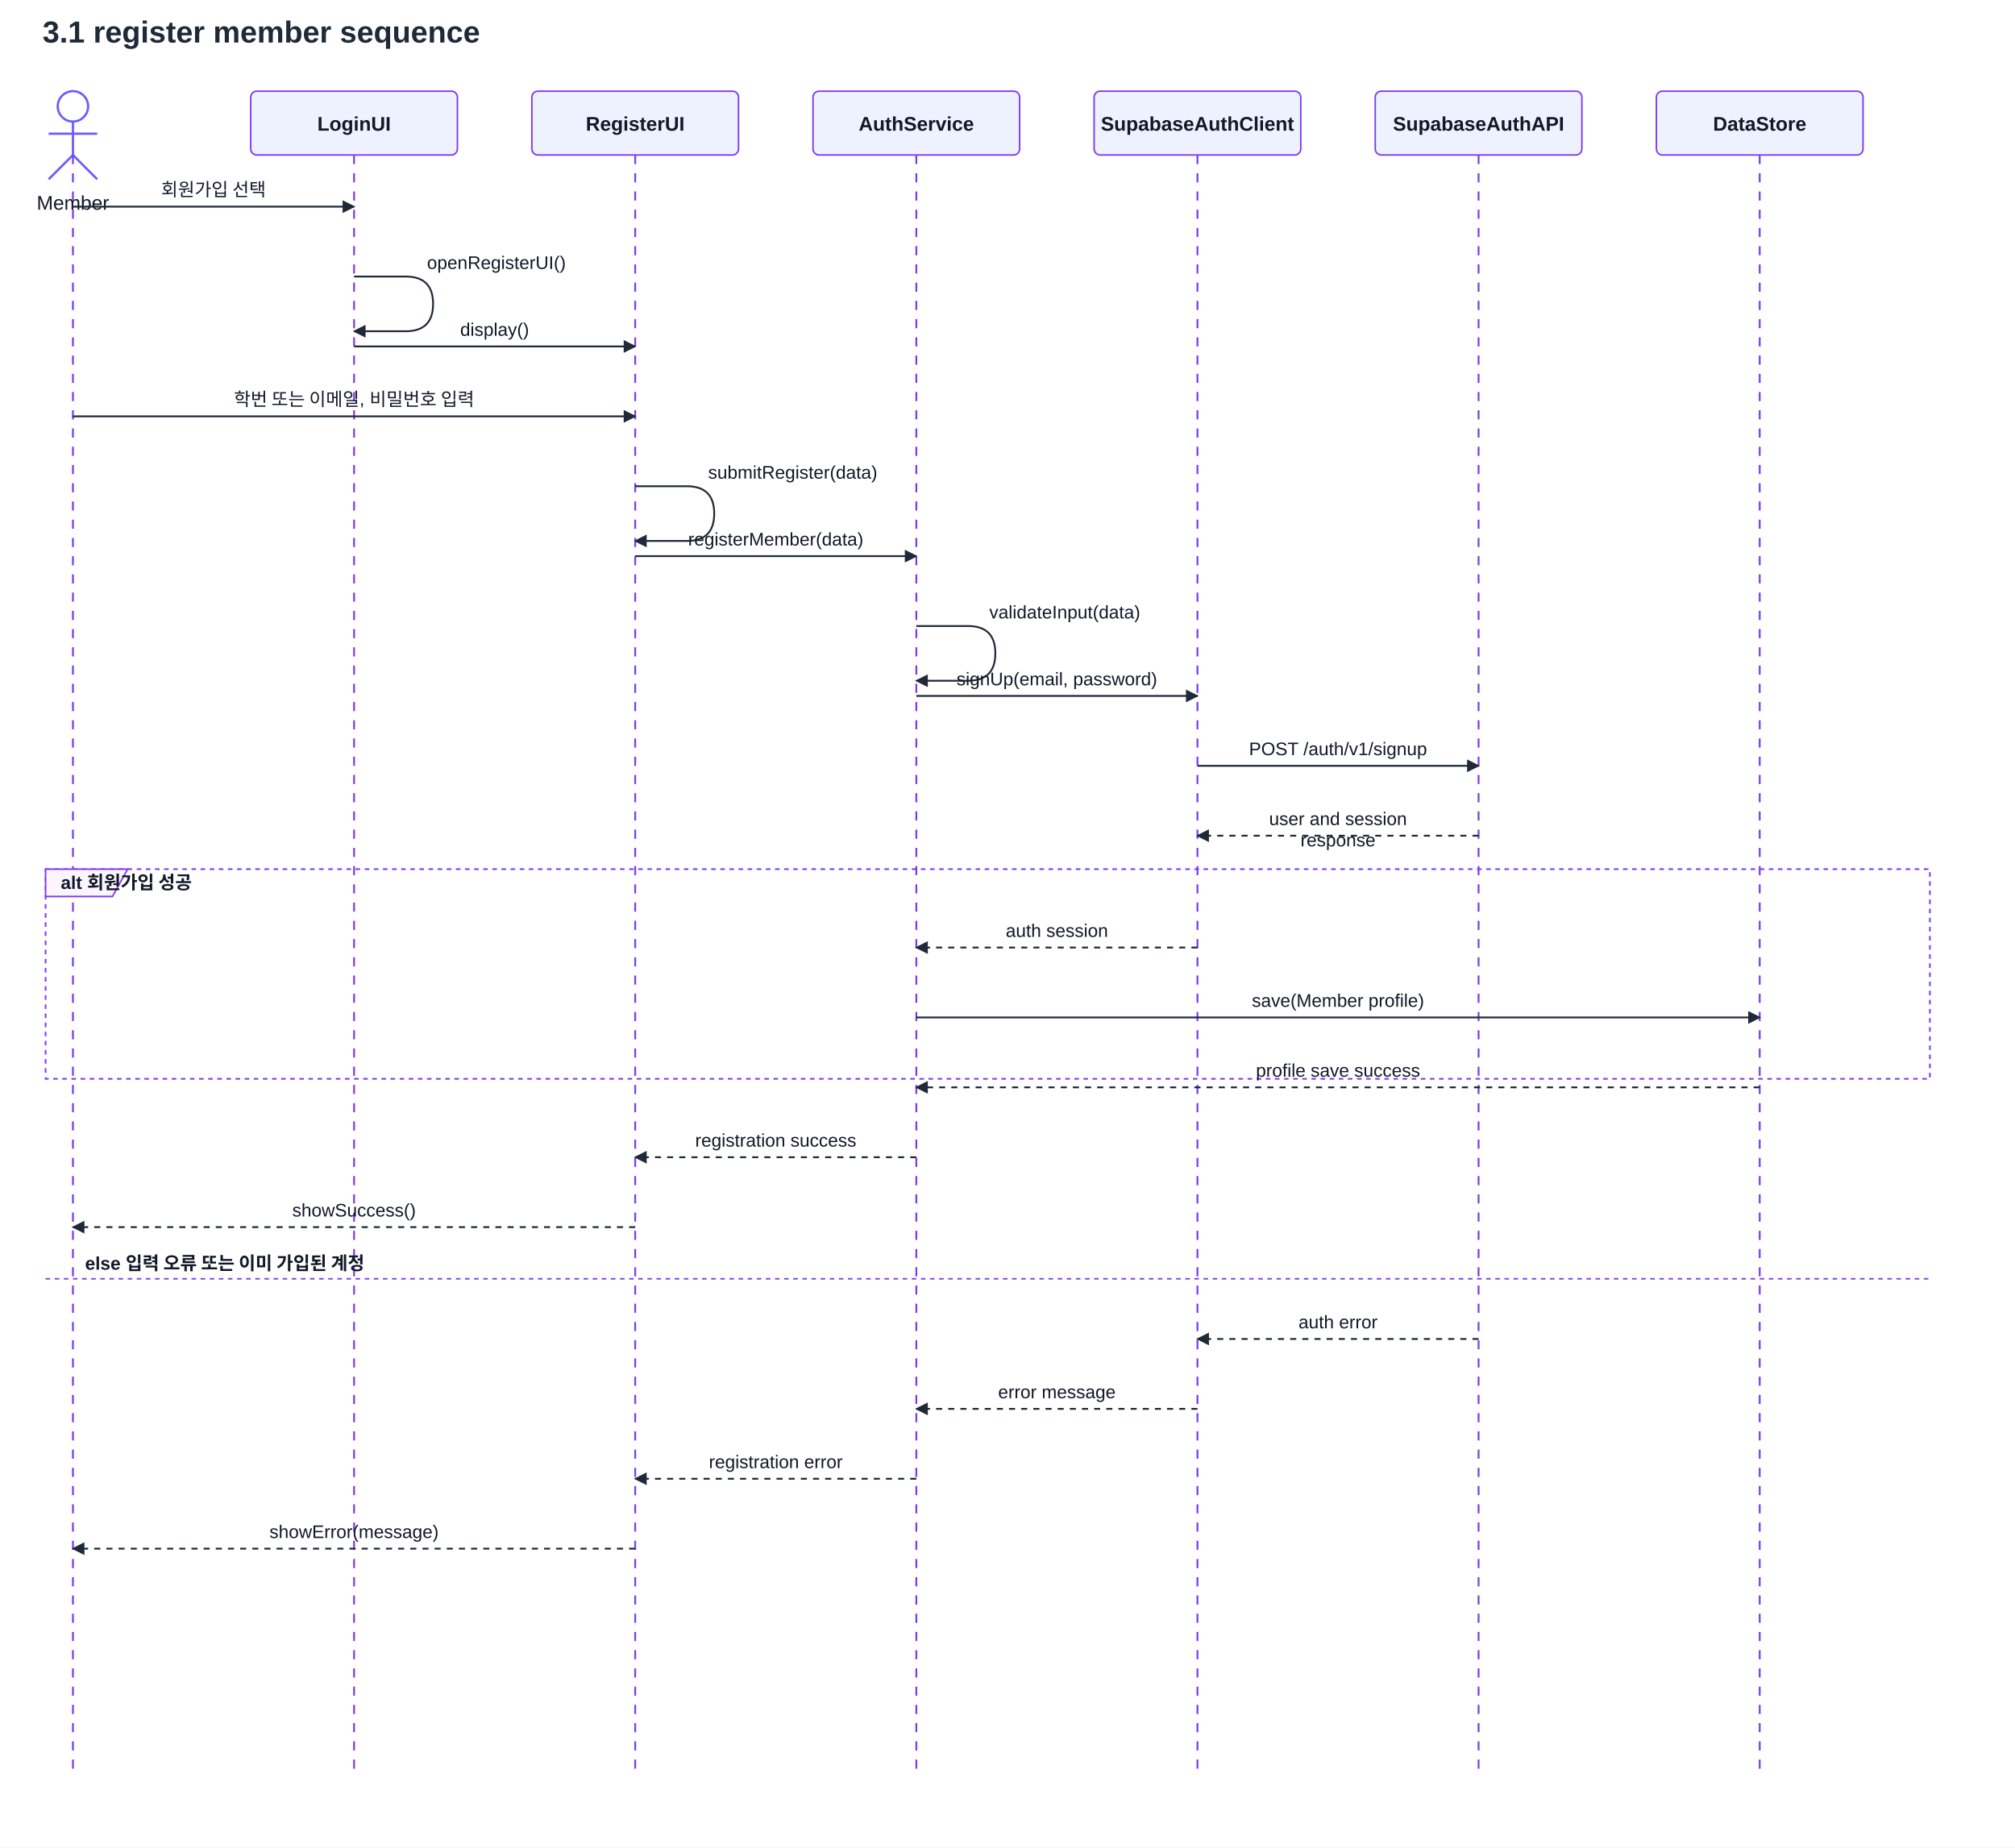
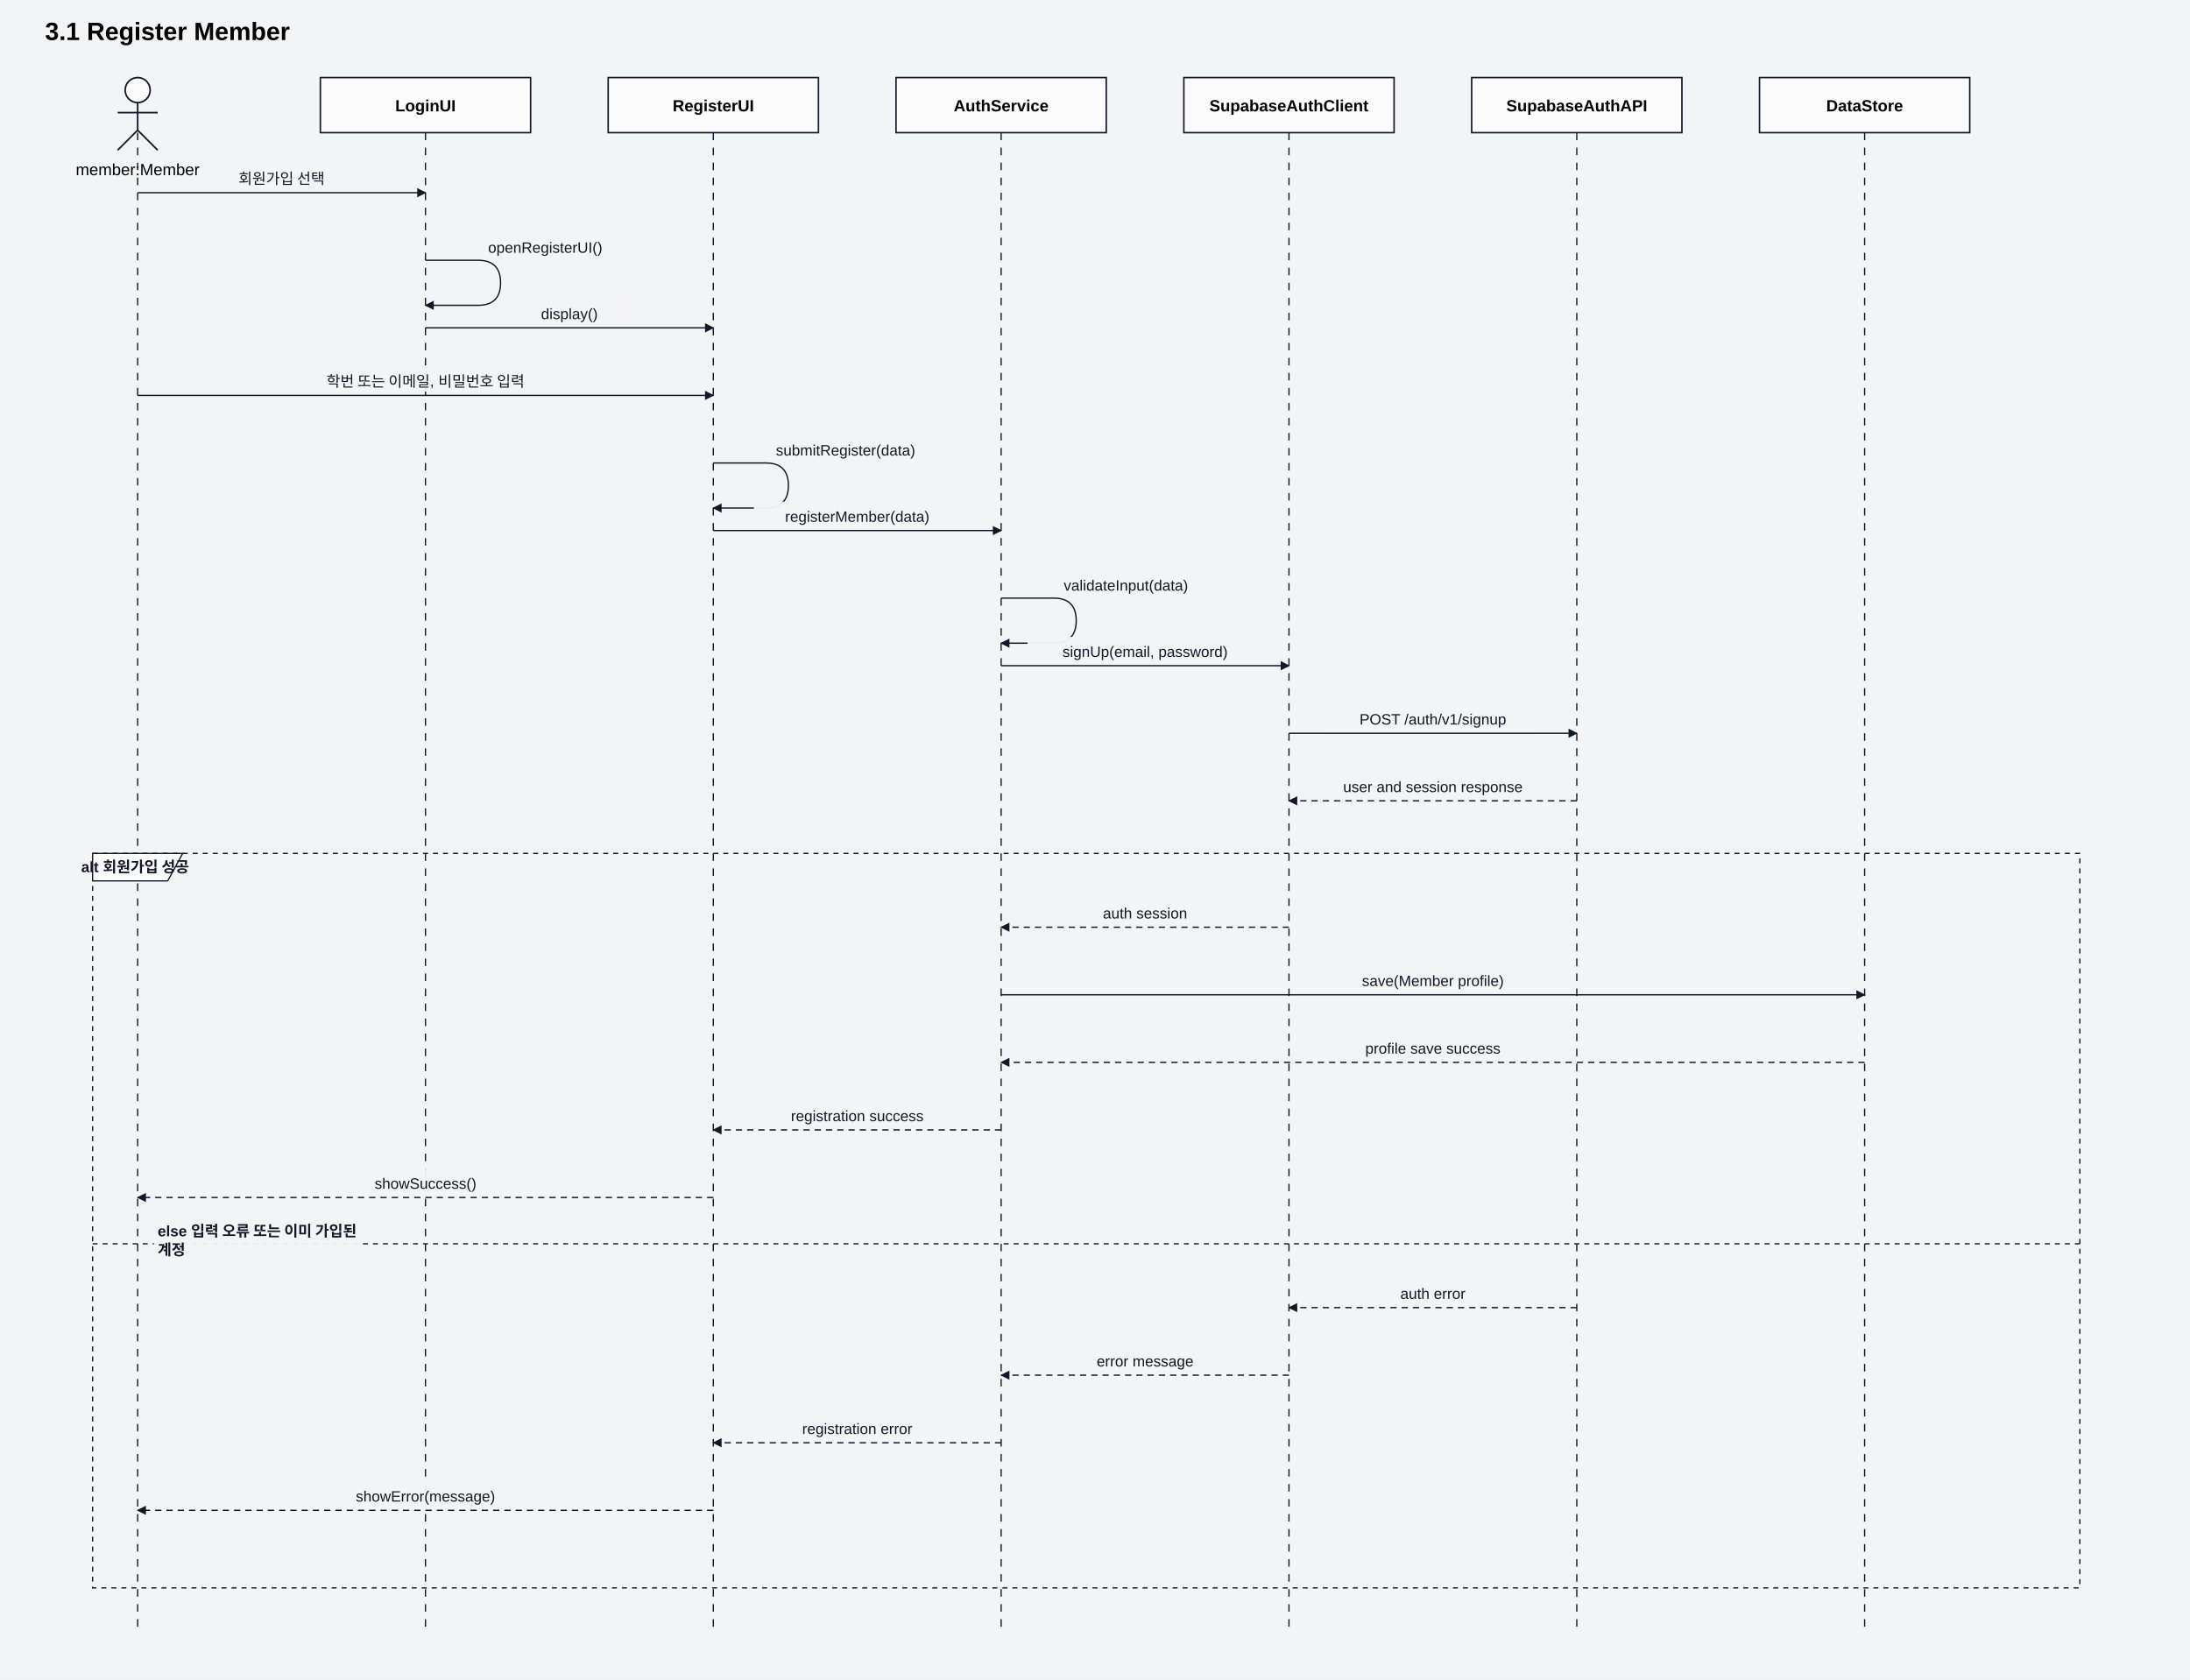
- <svg xmlns="http://www.w3.org/2000/svg" width="1326" height="1216" viewBox="0 0 1326 1216">
+ <svg xmlns="http://www.w3.org/2000/svg" width="1750" height="1342" viewBox="0 0 1750 1342">
  <defs>
-     <marker id="arrow" viewBox="0 0 10 10" refX="9" refY="5" markerWidth="7" markerHeight="7" orient="auto-start-reverse">
-       <path d="M0 0 L10 5 L0 10 z" fill="#1f2937" />
+     <marker id="arrow" viewBox="0 0 10 10" refX="9" refY="5" markerWidth="7" markerHeight="7" orient="auto">
+       <path d="M0 0 L10 5 L0 10 z" fill="#111827" />
+     </marker>
+     <marker id="hollowArrow" viewBox="0 0 10 10" refX="9" refY="5" markerWidth="7" markerHeight="7" orient="auto">
+       <path d="M0 0 L10 5 L0 10 z" fill="#fbfbfb" stroke="#111827" />
+     </marker>
+     <marker id="diamond" viewBox="0 0 16 10" refX="1" refY="5" markerWidth="11" markerHeight="9" orient="auto">
+       <path d="M1 5 L8 1 L15 5 L8 9 z" fill="#111827" stroke="#111827" />
    </marker>
  </defs>
-   <rect width="100%" height="100%" fill="#ffffff" />
-   <text x="28" y="28" font-family="Arial, sans-serif" font-size="20" font-weight="700" fill="#1f2937">3.1 register member sequence</text>
-   <circle cx="48" cy="70" r="10" fill="#fff" stroke="#6d5dfc" stroke-width="1.5" />
-   <line x1="48" y1="80" x2="48" y2="102" stroke="#6d5dfc" stroke-width="1.5" />
-   <line x1="32" y1="88" x2="64" y2="88" stroke="#6d5dfc" stroke-width="1.5" />
-   <line x1="48" y1="102" x2="32" y2="118" stroke="#6d5dfc" stroke-width="1.5" />
-   <line x1="48" y1="102" x2="64" y2="118" stroke="#6d5dfc" stroke-width="1.5" />
-   <text x="48" y="138" text-anchor="middle" font-family="Arial, sans-serif" font-size="13" fill="#111827">Member</text>
-   <line x1="48" y1="102" x2="48" y2="1168" stroke="#7c3aed" stroke-width="1.2" stroke-dasharray="6 6" />
-   <rect x="165" y="60" width="136" height="42" rx="4" fill="#eef2ff" stroke="#7c3aed" stroke-width="1" />
-   <text x="233" y="86" text-anchor="middle" font-family="Arial, sans-serif" font-size="13" font-weight="700" fill="#111827">LoginUI</text>
-   <line x1="233" y1="102" x2="233" y2="1168" stroke="#7c3aed" stroke-width="1.2" stroke-dasharray="6 6" />
-   <rect x="350" y="60" width="136" height="42" rx="4" fill="#eef2ff" stroke="#7c3aed" stroke-width="1" />
-   <text x="418" y="86" text-anchor="middle" font-family="Arial, sans-serif" font-size="13" font-weight="700" fill="#111827">RegisterUI</text>
-   <line x1="418" y1="102" x2="418" y2="1168" stroke="#7c3aed" stroke-width="1.2" stroke-dasharray="6 6" />
-   <rect x="535" y="60" width="136" height="42" rx="4" fill="#eef2ff" stroke="#7c3aed" stroke-width="1" />
-   <text x="603" y="86" text-anchor="middle" font-family="Arial, sans-serif" font-size="13" font-weight="700" fill="#111827">AuthService</text>
-   <line x1="603" y1="102" x2="603" y2="1168" stroke="#7c3aed" stroke-width="1.2" stroke-dasharray="6 6" />
-   <rect x="720" y="60" width="136" height="42" rx="4" fill="#eef2ff" stroke="#7c3aed" stroke-width="1" />
-   <text x="788" y="86" text-anchor="middle" font-family="Arial, sans-serif" font-size="13" font-weight="700" fill="#111827">SupabaseAuthClient</text>
-   <line x1="788" y1="102" x2="788" y2="1168" stroke="#7c3aed" stroke-width="1.2" stroke-dasharray="6 6" />
-   <rect x="905" y="60" width="136" height="42" rx="4" fill="#eef2ff" stroke="#7c3aed" stroke-width="1" />
-   <text x="973" y="86" text-anchor="middle" font-family="Arial, sans-serif" font-size="13" font-weight="700" fill="#111827">SupabaseAuthAPI</text>
-   <line x1="973" y1="102" x2="973" y2="1168" stroke="#7c3aed" stroke-width="1.2" stroke-dasharray="6 6" />
-   <rect x="1090" y="60" width="136" height="42" rx="4" fill="#eef2ff" stroke="#7c3aed" stroke-width="1" />
-   <text x="1158" y="86" text-anchor="middle" font-family="Arial, sans-serif" font-size="13" font-weight="700" fill="#111827">DataStore</text>
-   <line x1="1158" y1="102" x2="1158" y2="1168" stroke="#7c3aed" stroke-width="1.2" stroke-dasharray="6 6" />
-   <line x1="48" y1="136" x2="233" y2="136" stroke="#1f2937" stroke-width="1.2" marker-end="url(#arrow)" />
-   <text x="140.5" y="129" text-anchor="middle" font-family="Arial, sans-serif" font-size="12" fill="#111827">회원가입 선택</text>
-   <path d="M233 182 h34 q18 0 18 18 q0 18 -18 18 h-34" fill="none" stroke="#1f2937" stroke-width="1.2" marker-end="url(#arrow)" />
-   <text x="281" y="177" font-family="Arial, sans-serif" font-size="12" fill="#111827">openRegisterUI()</text>
-   <line x1="233" y1="228" x2="418" y2="228" stroke="#1f2937" stroke-width="1.2" marker-end="url(#arrow)" />
-   <text x="325.5" y="221" text-anchor="middle" font-family="Arial, sans-serif" font-size="12" fill="#111827">display()</text>
-   <line x1="48" y1="274" x2="418" y2="274" stroke="#1f2937" stroke-width="1.2" marker-end="url(#arrow)" />
-   <text x="233" y="267" text-anchor="middle" font-family="Arial, sans-serif" font-size="12" fill="#111827">학번 또는 이메일, 비밀번호 입력</text>
-   <path d="M418 320 h34 q18 0 18 18 q0 18 -18 18 h-34" fill="none" stroke="#1f2937" stroke-width="1.2" marker-end="url(#arrow)" />
-   <text x="466" y="315" font-family="Arial, sans-serif" font-size="12" fill="#111827">submitRegister(data)</text>
-   <line x1="418" y1="366" x2="603" y2="366" stroke="#1f2937" stroke-width="1.2" marker-end="url(#arrow)" />
-   <text x="510.5" y="359" text-anchor="middle" font-family="Arial, sans-serif" font-size="12" fill="#111827">registerMember(data)</text>
-   <path d="M603 412 h34 q18 0 18 18 q0 18 -18 18 h-34" fill="none" stroke="#1f2937" stroke-width="1.2" marker-end="url(#arrow)" />
-   <text x="651" y="407" font-family="Arial, sans-serif" font-size="12" fill="#111827">validateInput(data)</text>
-   <line x1="603" y1="458" x2="788" y2="458" stroke="#1f2937" stroke-width="1.2" marker-end="url(#arrow)" />
-   <text x="695.5" y="451" text-anchor="middle" font-family="Arial, sans-serif" font-size="12" fill="#111827">signUp(email, password)</text>
-   <line x1="788" y1="504" x2="973" y2="504" stroke="#1f2937" stroke-width="1.2" marker-end="url(#arrow)" />
-   <text x="880.5" y="497" text-anchor="middle" font-family="Arial, sans-serif" font-size="12" fill="#111827">POST /auth/v1/signup</text>
-   <line x1="973" y1="550" x2="788" y2="550" stroke="#1f2937" stroke-width="1.2" marker-end="url(#arrow)" stroke-dasharray="4 4" />
-   <text x="880.5" y="543" text-anchor="middle" font-family="Arial, sans-serif" font-size="12" fill="#111827">user and session</text>
-   <text x="880.5" y="557" text-anchor="middle" font-family="Arial, sans-serif" font-size="12" fill="#111827">response</text>
-   <rect x="30" y="572" width="1240" height="138" fill="none" stroke="#7c3aed" stroke-width="1.1" stroke-dasharray="3 3" />
-   <path d="M30 572 h54 l-10 18 h-44 z" fill="#faf5ff" stroke="#7c3aed" stroke-width="1" />
-   <text x="40" y="585" font-family="Arial, sans-serif" font-size="12" font-weight="700" fill="#111827">alt 회원가입 성공</text>
-   <line x1="788" y1="623.6" x2="603" y2="623.6" stroke="#1f2937" stroke-width="1.2" marker-end="url(#arrow)" stroke-dasharray="4 4" />
-   <text x="695.5" y="616.6" text-anchor="middle" font-family="Arial, sans-serif" font-size="12" fill="#111827">auth session</text>
-   <line x1="603" y1="669.6" x2="1158" y2="669.6" stroke="#1f2937" stroke-width="1.2" marker-end="url(#arrow)" />
-   <text x="880.5" y="662.6" text-anchor="middle" font-family="Arial, sans-serif" font-size="12" fill="#111827">save(Member profile)</text>
-   <line x1="1158" y1="715.6" x2="603" y2="715.6" stroke="#1f2937" stroke-width="1.2" marker-end="url(#arrow)" stroke-dasharray="4 4" />
-   <text x="880.5" y="708.6" text-anchor="middle" font-family="Arial, sans-serif" font-size="12" fill="#111827">profile save success</text>
-   <line x1="603" y1="761.6" x2="418" y2="761.6" stroke="#1f2937" stroke-width="1.2" marker-end="url(#arrow)" stroke-dasharray="4 4" />
-   <text x="510.5" y="754.6" text-anchor="middle" font-family="Arial, sans-serif" font-size="12" fill="#111827">registration success</text>
-   <line x1="418" y1="807.6" x2="48" y2="807.6" stroke="#1f2937" stroke-width="1.2" marker-end="url(#arrow)" stroke-dasharray="4 4" />
-   <text x="233" y="800.6" text-anchor="middle" font-family="Arial, sans-serif" font-size="12" fill="#111827">showSuccess()</text>
-   <line x1="30" y1="841.6" x2="1270" y2="841.6" stroke="#7c3aed" stroke-width="1" stroke-dasharray="3 3" />
-   <text x="56" y="835.6" font-family="Arial, sans-serif" font-size="12" font-weight="700" fill="#111827">else 입력 오류 또는 이미 가입된 계정</text>
-   <line x1="973" y1="881.2" x2="788" y2="881.2" stroke="#1f2937" stroke-width="1.2" marker-end="url(#arrow)" stroke-dasharray="4 4" />
-   <text x="880.5" y="874.2" text-anchor="middle" font-family="Arial, sans-serif" font-size="12" fill="#111827">auth error</text>
-   <line x1="788" y1="927.2" x2="603" y2="927.2" stroke="#1f2937" stroke-width="1.2" marker-end="url(#arrow)" stroke-dasharray="4 4" />
-   <text x="695.5" y="920.2" text-anchor="middle" font-family="Arial, sans-serif" font-size="12" fill="#111827">error message</text>
-   <line x1="603" y1="973.2" x2="418" y2="973.2" stroke="#1f2937" stroke-width="1.2" marker-end="url(#arrow)" stroke-dasharray="4 4" />
-   <text x="510.5" y="966.2" text-anchor="middle" font-family="Arial, sans-serif" font-size="12" fill="#111827">registration error</text>
-   <line x1="418" y1="1019.2" x2="48" y2="1019.2" stroke="#1f2937" stroke-width="1.2" marker-end="url(#arrow)" stroke-dasharray="4 4" />
-   <text x="233" y="1012.2" text-anchor="middle" font-family="Arial, sans-serif" font-size="12" fill="#111827">showError(message)</text>
+   <rect width="100%" height="100%" fill="#f3f4f6" />
+   <text x="36" y="32" font-family="Arial, sans-serif" font-size="20" font-weight="700">3.1 Register Member</text>
+   <circle cx="110" cy="72" r="10" fill="#fbfbfb" stroke="#111827" stroke-width="1.3" />
+   <line x1="110" y1="82" x2="110" y2="104" stroke="#111827" stroke-width="1.3" />
+   <line x1="94" y1="90" x2="126" y2="90" stroke="#111827" stroke-width="1.3" />
+   <line x1="110" y1="104" x2="94" y2="120" stroke="#111827" stroke-width="1.3" />
+   <line x1="110" y1="104" x2="126" y2="120" stroke="#111827" stroke-width="1.3" />
+   <text x="110" y="140" text-anchor="middle" font-family="Arial, sans-serif" font-size="13">member:Member</text>
+   <line x1="110" y1="106" x2="110" y2="1302" stroke="#111827" stroke-width="1" stroke-dasharray="6 6" />
+   <rect x="256" y="62" width="168" height="44" fill="#fbfbfb" stroke="#111827" stroke-width="1.2" />
+   <text x="340" y="89" text-anchor="middle" font-family="Arial, sans-serif" font-size="13" font-weight="700">LoginUI</text>
+   <line x1="340" y1="106" x2="340" y2="1302" stroke="#111827" stroke-width="1" stroke-dasharray="6 6" />
+   <rect x="486" y="62" width="168" height="44" fill="#fbfbfb" stroke="#111827" stroke-width="1.2" />
+   <text x="570" y="89" text-anchor="middle" font-family="Arial, sans-serif" font-size="13" font-weight="700">RegisterUI</text>
+   <line x1="570" y1="106" x2="570" y2="1302" stroke="#111827" stroke-width="1" stroke-dasharray="6 6" />
+   <rect x="716" y="62" width="168" height="44" fill="#fbfbfb" stroke="#111827" stroke-width="1.2" />
+   <text x="800" y="89" text-anchor="middle" font-family="Arial, sans-serif" font-size="13" font-weight="700">AuthService</text>
+   <line x1="800" y1="106" x2="800" y2="1302" stroke="#111827" stroke-width="1" stroke-dasharray="6 6" />
+   <rect x="946" y="62" width="168" height="44" fill="#fbfbfb" stroke="#111827" stroke-width="1.2" />
+   <text x="1030" y="89" text-anchor="middle" font-family="Arial, sans-serif" font-size="13" font-weight="700">SupabaseAuthClient</text>
+   <line x1="1030" y1="106" x2="1030" y2="1302" stroke="#111827" stroke-width="1" stroke-dasharray="6 6" />
+   <rect x="1176" y="62" width="168" height="44" fill="#fbfbfb" stroke="#111827" stroke-width="1.2" />
+   <text x="1260" y="89" text-anchor="middle" font-family="Arial, sans-serif" font-size="13" font-weight="700">SupabaseAuthAPI</text>
+   <line x1="1260" y1="106" x2="1260" y2="1302" stroke="#111827" stroke-width="1" stroke-dasharray="6 6" />
+   <rect x="1406" y="62" width="168" height="44" fill="#fbfbfb" stroke="#111827" stroke-width="1.2" />
+   <text x="1490" y="89" text-anchor="middle" font-family="Arial, sans-serif" font-size="13" font-weight="700">DataStore</text>
+   <line x1="1490" y1="106" x2="1490" y2="1302" stroke="#111827" stroke-width="1" stroke-dasharray="6 6" />
+   <rect x="74" y="682" width="1588" height="587" fill="none" stroke="#111827" stroke-dasharray="4 4" />
+   <path d="M74 682 h72 l-12 22 h-60 z" fill="#fbfbfb" stroke="#111827" />
+   <text x="108" y="697" text-anchor="middle" font-family="Arial, sans-serif" font-size="12" font-weight="700" fill="#111827">alt 회원가입 성공</text>
+   <line x1="74" y1="994" x2="1662" y2="994" stroke="#111827" stroke-dasharray="4 4" />
+   <rect x="123" y="972" width="165.2" height="35" fill="#f3f4f6" opacity="0.96" />
+   <text x="126" y="988" text-anchor="start" font-family="Arial, sans-serif" font-size="12" font-weight="700" fill="#111827">else 입력 오류 또는 이미 가입된</text>
+   <text x="126" y="1003" text-anchor="start" font-family="Arial, sans-serif" font-size="12" font-weight="700" fill="#111827">계정</text>
+   <line x1="110" y1="154" x2="340" y2="154" stroke="#111827" stroke-width="1.05" marker-end="url(#arrow)" />
+   <rect x="191.54" y="131" width="66.92" height="20" fill="#f3f4f6" opacity="0.96" />
+   <text x="225" y="147" text-anchor="middle" font-family="Arial, sans-serif" font-size="12" font-weight="400" fill="#111827">회원가입 선택</text>
+   <path d="M340 208 h42 q18 0 18 18 q0 18 -18 18 h-42" fill="none" stroke="#111827" stroke-width="1.05" marker-end="url(#arrow)" />
+   <rect x="387" y="186" width="134.96" height="20" fill="#f3f4f6" opacity="0.96" />
+   <text x="390" y="202" text-anchor="start" font-family="Arial, sans-serif" font-size="12" font-weight="400" fill="#111827">openRegisterUI()</text>
+   <line x1="340" y1="262" x2="570" y2="262" stroke="#111827" stroke-width="1.05" marker-end="url(#arrow)" />
+   <rect x="413.98" y="239" width="82.04" height="20" fill="#f3f4f6" opacity="0.96" />
+   <text x="455" y="255" text-anchor="middle" font-family="Arial, sans-serif" font-size="12" font-weight="400" fill="#111827">display()</text>
+   <line x1="110" y1="316" x2="570" y2="316" stroke="#111827" stroke-width="1.05" marker-end="url(#arrow)" />
+   <rect x="264.96" y="293" width="150.08" height="20" fill="#f3f4f6" opacity="0.96" />
+   <text x="340" y="309" text-anchor="middle" font-family="Arial, sans-serif" font-size="12" font-weight="400" fill="#111827">학번 또는 이메일, 비밀번호 입력</text>
+   <path d="M570 370 h42 q18 0 18 18 q0 18 -18 18 h-42" fill="none" stroke="#111827" stroke-width="1.05" marker-end="url(#arrow)" />
+   <rect x="617" y="348" width="165.2" height="20" fill="#f3f4f6" opacity="0.96" />
+   <text x="620" y="364" text-anchor="start" font-family="Arial, sans-serif" font-size="12" font-weight="400" fill="#111827">submitRegister(data)</text>
+   <line x1="570" y1="424" x2="800" y2="424" stroke="#111827" stroke-width="1.05" marker-end="url(#arrow)" />
+   <rect x="602.4" y="401" width="165.2" height="20" fill="#f3f4f6" opacity="0.96" />
+   <text x="685" y="417" text-anchor="middle" font-family="Arial, sans-serif" font-size="12" font-weight="400" fill="#111827">registerMember(data)</text>
+   <path d="M800 478 h42 q18 0 18 18 q0 18 -18 18 h-42" fill="none" stroke="#111827" stroke-width="1.05" marker-end="url(#arrow)" />
+   <rect x="847" y="456" width="157.64" height="20" fill="#f3f4f6" opacity="0.96" />
+   <text x="850" y="472" text-anchor="start" font-family="Arial, sans-serif" font-size="12" font-weight="400" fill="#111827">validateInput(data)</text>
+   <line x1="800" y1="532" x2="1030" y2="532" stroke="#111827" stroke-width="1.05" marker-end="url(#arrow)" />
+   <rect x="821.06" y="509" width="187.88" height="20" fill="#f3f4f6" opacity="0.96" />
+   <text x="915" y="525" text-anchor="middle" font-family="Arial, sans-serif" font-size="12" font-weight="400" fill="#111827">signUp(email, password)</text>
+   <line x1="1030" y1="586" x2="1260" y2="586" stroke="#111827" stroke-width="1.05" marker-end="url(#arrow)" />
+   <rect x="1062.4" y="563" width="165.2" height="20" fill="#f3f4f6" opacity="0.96" />
+   <text x="1145" y="579" text-anchor="middle" font-family="Arial, sans-serif" font-size="12" font-weight="400" fill="#111827">POST /auth/v1/signup</text>
+   <line x1="1260" y1="640" x2="1030" y2="640" stroke="#111827" stroke-width="1.05" marker-end="url(#arrow)" stroke-dasharray="5 4" />
+   <rect x="1043.5" y="617" width="203" height="20" fill="#f3f4f6" opacity="0.96" />
+   <text x="1145" y="633" text-anchor="middle" font-family="Arial, sans-serif" font-size="12" font-weight="400" fill="#111827">user and session response</text>
+   <line x1="1030" y1="741" x2="800" y2="741" stroke="#111827" stroke-width="1.05" marker-end="url(#arrow)" stroke-dasharray="5 4" />
+   <rect x="862.64" y="718" width="104.72" height="20" fill="#f3f4f6" opacity="0.96" />
+   <text x="915" y="734" text-anchor="middle" font-family="Arial, sans-serif" font-size="12" font-weight="400" fill="#111827">auth session</text>
+   <line x1="800" y1="795" x2="1490" y2="795" stroke="#111827" stroke-width="1.05" marker-end="url(#arrow)" />
+   <rect x="1062.4" y="772" width="165.2" height="20" fill="#f3f4f6" opacity="0.96" />
+   <text x="1145" y="788" text-anchor="middle" font-family="Arial, sans-serif" font-size="12" font-weight="400" fill="#111827">save(Member profile)</text>
+   <line x1="1490" y1="849" x2="800" y2="849" stroke="#111827" stroke-width="1.05" marker-end="url(#arrow)" stroke-dasharray="5 4" />
+   <rect x="1062.4" y="826" width="165.2" height="20" fill="#f3f4f6" opacity="0.96" />
+   <text x="1145" y="842" text-anchor="middle" font-family="Arial, sans-serif" font-size="12" font-weight="400" fill="#111827">profile save success</text>
+   <line x1="800" y1="903" x2="570" y2="903" stroke="#111827" stroke-width="1.05" marker-end="url(#arrow)" stroke-dasharray="5 4" />
+   <rect x="602.4" y="880" width="165.2" height="20" fill="#f3f4f6" opacity="0.96" />
+   <text x="685" y="896" text-anchor="middle" font-family="Arial, sans-serif" font-size="12" font-weight="400" fill="#111827">registration success</text>
+   <line x1="570" y1="957" x2="110" y2="957" stroke="#111827" stroke-width="1.05" marker-end="url(#arrow)" stroke-dasharray="5 4" />
+   <rect x="283.86" y="934" width="112.28" height="20" fill="#f3f4f6" opacity="0.96" />
+   <text x="340" y="950" text-anchor="middle" font-family="Arial, sans-serif" font-size="12" font-weight="400" fill="#111827">showSuccess()</text>
+   <line x1="1260" y1="1045" x2="1030" y2="1045" stroke="#111827" stroke-width="1.05" marker-end="url(#arrow)" stroke-dasharray="5 4" />
+   <rect x="1100.2" y="1022" width="89.6" height="20" fill="#f3f4f6" opacity="0.96" />
+   <text x="1145" y="1038" text-anchor="middle" font-family="Arial, sans-serif" font-size="12" font-weight="400" fill="#111827">auth error</text>
+   <line x1="1030" y1="1099" x2="800" y2="1099" stroke="#111827" stroke-width="1.05" marker-end="url(#arrow)" stroke-dasharray="5 4" />
+   <rect x="858.86" y="1076" width="112.28" height="20" fill="#f3f4f6" opacity="0.96" />
+   <text x="915" y="1092" text-anchor="middle" font-family="Arial, sans-serif" font-size="12" font-weight="400" fill="#111827">error message</text>
+   <line x1="800" y1="1153" x2="570" y2="1153" stroke="#111827" stroke-width="1.05" marker-end="url(#arrow)" stroke-dasharray="5 4" />
+   <rect x="609.96" y="1130" width="150.08" height="20" fill="#f3f4f6" opacity="0.96" />
+   <text x="685" y="1146" text-anchor="middle" font-family="Arial, sans-serif" font-size="12" font-weight="400" fill="#111827">registration error</text>
+   <line x1="570" y1="1207" x2="110" y2="1207" stroke="#111827" stroke-width="1.05" marker-end="url(#arrow)" stroke-dasharray="5 4" />
+   <rect x="264.96" y="1184" width="150.08" height="20" fill="#f3f4f6" opacity="0.96" />
+   <text x="340" y="1200" text-anchor="middle" font-family="Arial, sans-serif" font-size="12" font-weight="400" fill="#111827">showError(message)</text>
</svg>
